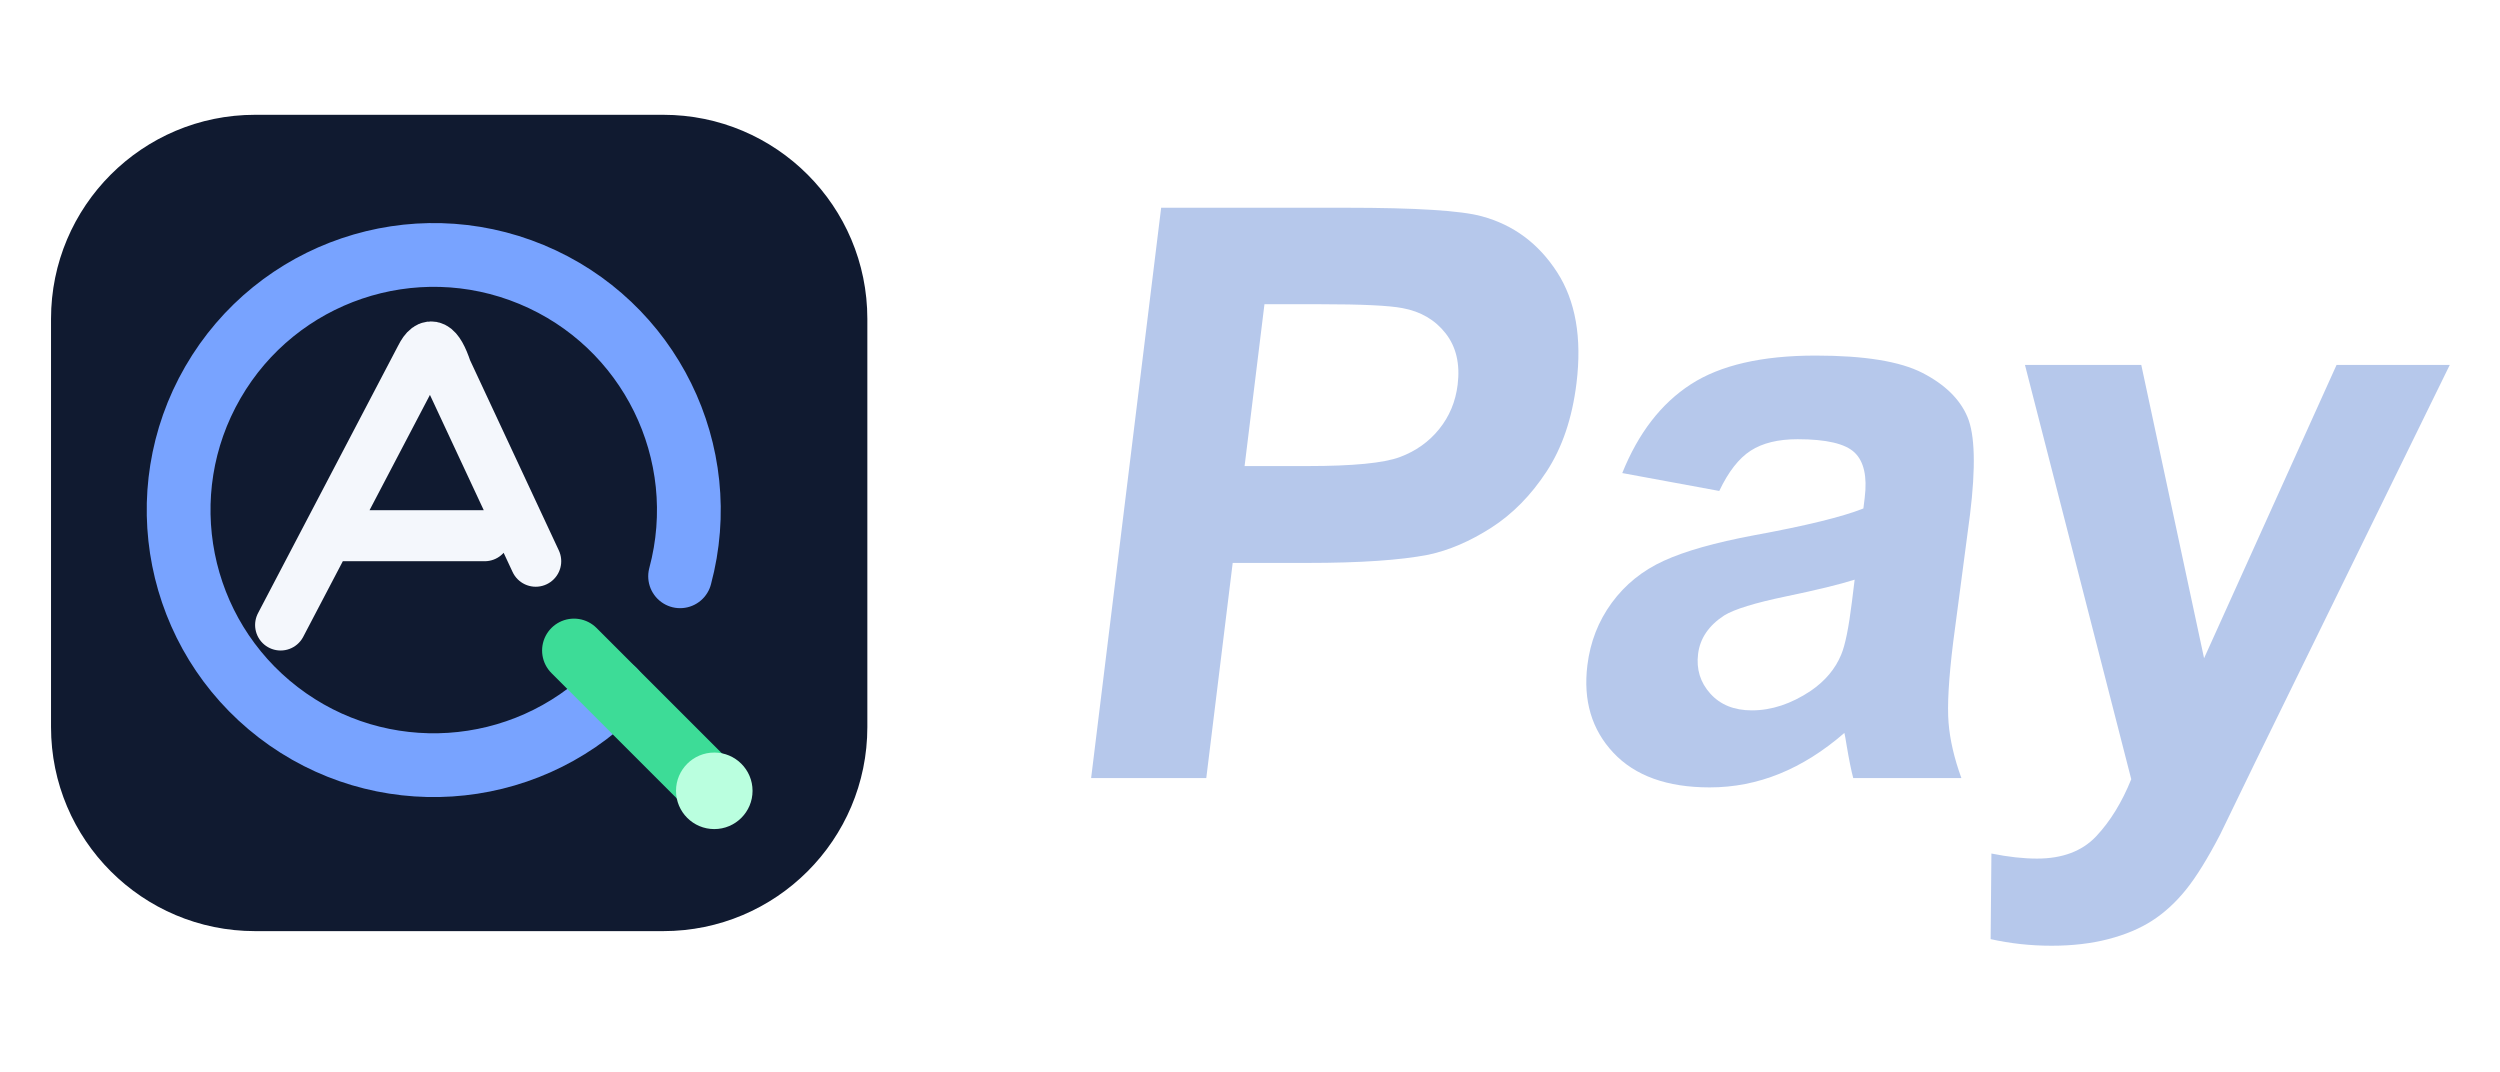
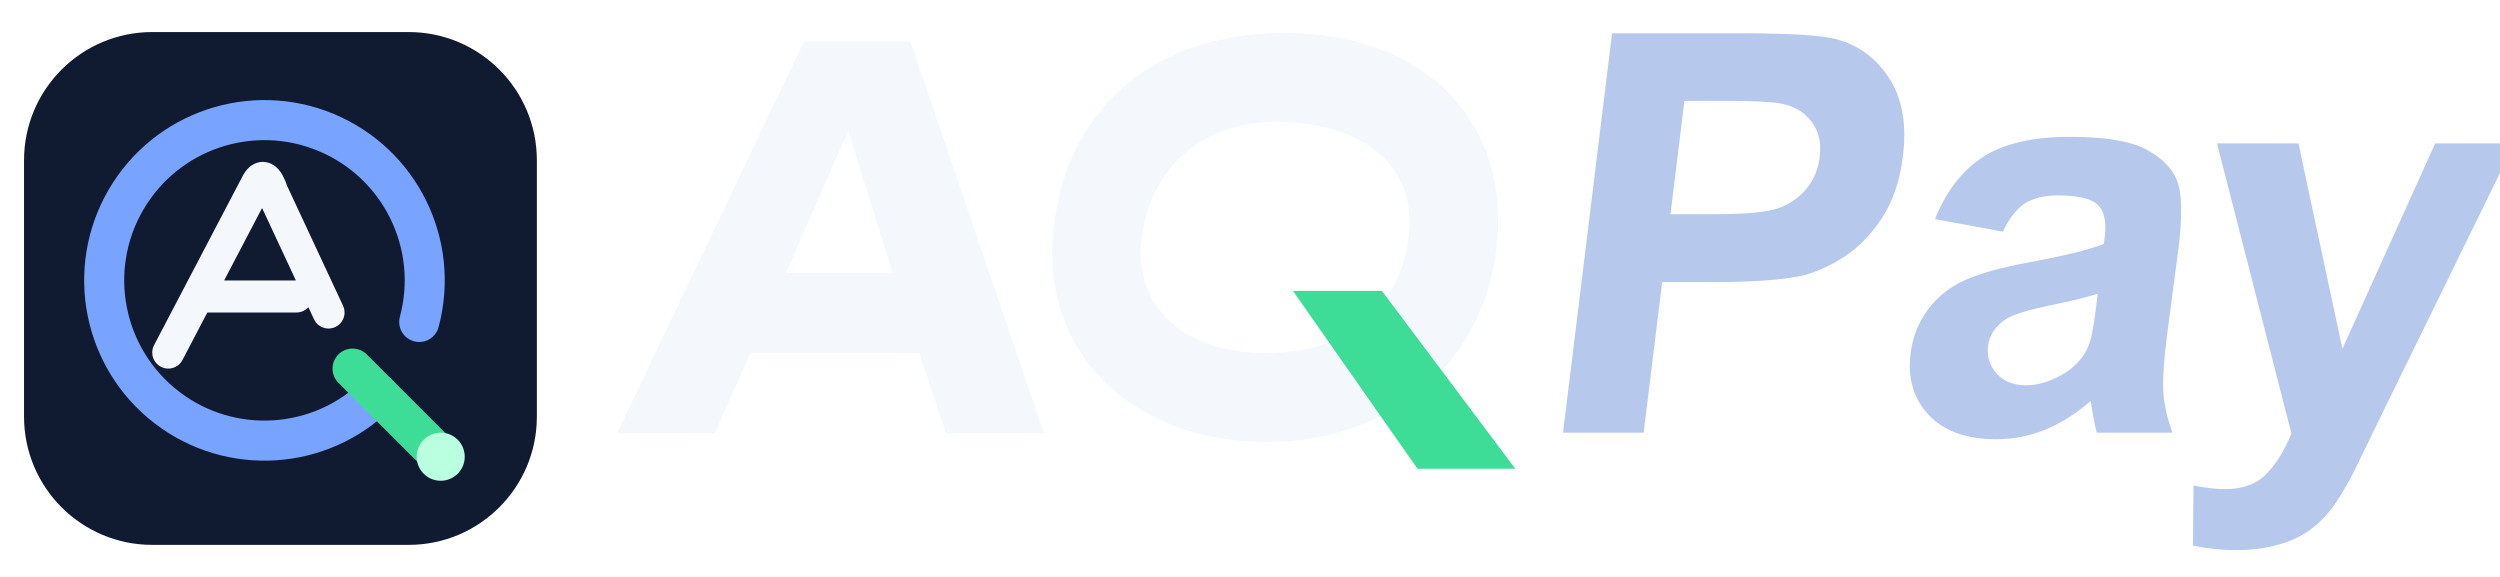
- <svg xmlns="http://www.w3.org/2000/svg" width="196" height="84" viewBox="0 0 196 84" role="img" aria-label="AQ Pay">
-   <g transform="translate(4 9)">
+ <svg xmlns="http://www.w3.org/2000/svg" width="312" height="72" viewBox="0 0 312 72" role="img" aria-label="AQ Pay">
+   <g transform="translate(3 4)">
    <style>.token{display:none}@media(prefers-reduced-motion:no-preference){.token{display:block} .rest{display:none}}</style>
    <rect width="64" height="64" rx="16" fill="#101A30" />
    <g fill="none" stroke-linecap="round" stroke-linejoin="round">
      <path d="M44.14 45.14 A20 20 0 1 1 49.32 36.18" stroke="#78A3FF" stroke-width="5" />
      <path d="M18 40 L29 19 Q30 17 31 20 L38 35 M22 33 H34" stroke="#F4F7FC" stroke-width="4" />
      <path d="M41 42 L52 53" stroke="#3DDC97" stroke-width="5" />
    </g>
    <circle class="rest" cx="52" cy="53" r="3" fill="#BAFFDF" />
    <circle class="token" r="3.3" fill="#BAFFDF">
      <animateMotion dur="3s" repeatCount="indefinite" calcMode="linear" keyPoints="0;0;.93;1;1" keyTimes="0;.08;.72;.82;1" path="M49.32 36.18 A20 20 0 1 0 44.14 45.14 L52 53" />
      <animate attributeName="opacity" values="0;1;1;0;0" keyTimes="0;.08;.84;.96;1" dur="3s" repeatCount="indefinite" />
    </circle>
  </g>
-   <g fill="#B6C8EB" transform="translate(81 61) skewX(-7) scale(.0305 -.0305)">
+   <g fill="#F4F7FC" transform="translate(77 3) scale(1.11)">
+     <path fill-rule="evenodd" d="M0 46 21 2h12l15 44H37l-3-9H15l-4 9Zm19-18h12l-5-16Z" />
+     <path fill-rule="evenodd" d="M75 1c15 0 25 9 24 23S87 47 73 47s-25-9-24-23S60 1 75 1Zm-1 10c-8 0-14 5-15 13s5 13 14 13 15-5 16-13-5-13-15-13Z" />
+     <path fill="#3DDC97" d="M76 30h10l15 20H90Z" />
+   </g>
+   <g fill="#B6C8EB" transform="translate(190 54) skewX(-7) scale(.034 -.034)">
    <path transform="translate(0 0)" d="M149 0V1466H624Q894 1466 976 1444Q1102 1411 1187.0 1300.5Q1272 1190 1272 1015Q1272 880 1223.0 788.0Q1174 696 1098.5 643.5Q1023 591 945 574Q839 553 638 553H445V0ZM445 1218V802H607Q782 802 841.0 825.0Q900 848 933.5 897.0Q967 946 967 1011Q967 1091 920.0 1143.0Q873 1195 801 1208Q748 1218 588 1218Z" />
    <path transform="translate(1316 0)" d="M357 738 102 784Q145 938 250.0 1012.0Q355 1086 562 1086Q750 1086 842.0 1041.5Q934 997 971.5 928.5Q1009 860 1009 677L1006 349Q1006 209 1019.5 142.5Q1033 76 1070 0H792Q781 28 765 83Q758 108 755 116Q683 46 601.0 11.0Q519 -24 426 -24Q262 -24 167.5 65.0Q73 154 73 290Q73 380 116.0 450.5Q159 521 236.5 558.5Q314 596 460 624Q657 661 733 693V721Q733 802 693.0 836.5Q653 871 542 871Q467 871 425.0 841.5Q383 812 357 738ZM733 510Q679 492 562.0 467.0Q445 442 409 418Q354 379 354 319Q354 260 398.0 217.0Q442 174 510 174Q586 174 655 224Q706 262 722 317Q733 353 733 454Z" />
    <path transform="translate(2405 0)" d="M14 1062H313L567 308L815 1062H1106L731 40L664 -145Q627 -238 593.5 -287.0Q560 -336 516.5 -366.5Q473 -397 409.5 -414.0Q346 -431 266 -431Q185 -431 107 -414L82 -194Q148 -207 201 -207Q299 -207 346.0 -149.5Q393 -92 418 -3Z" />
  </g>
</svg>
